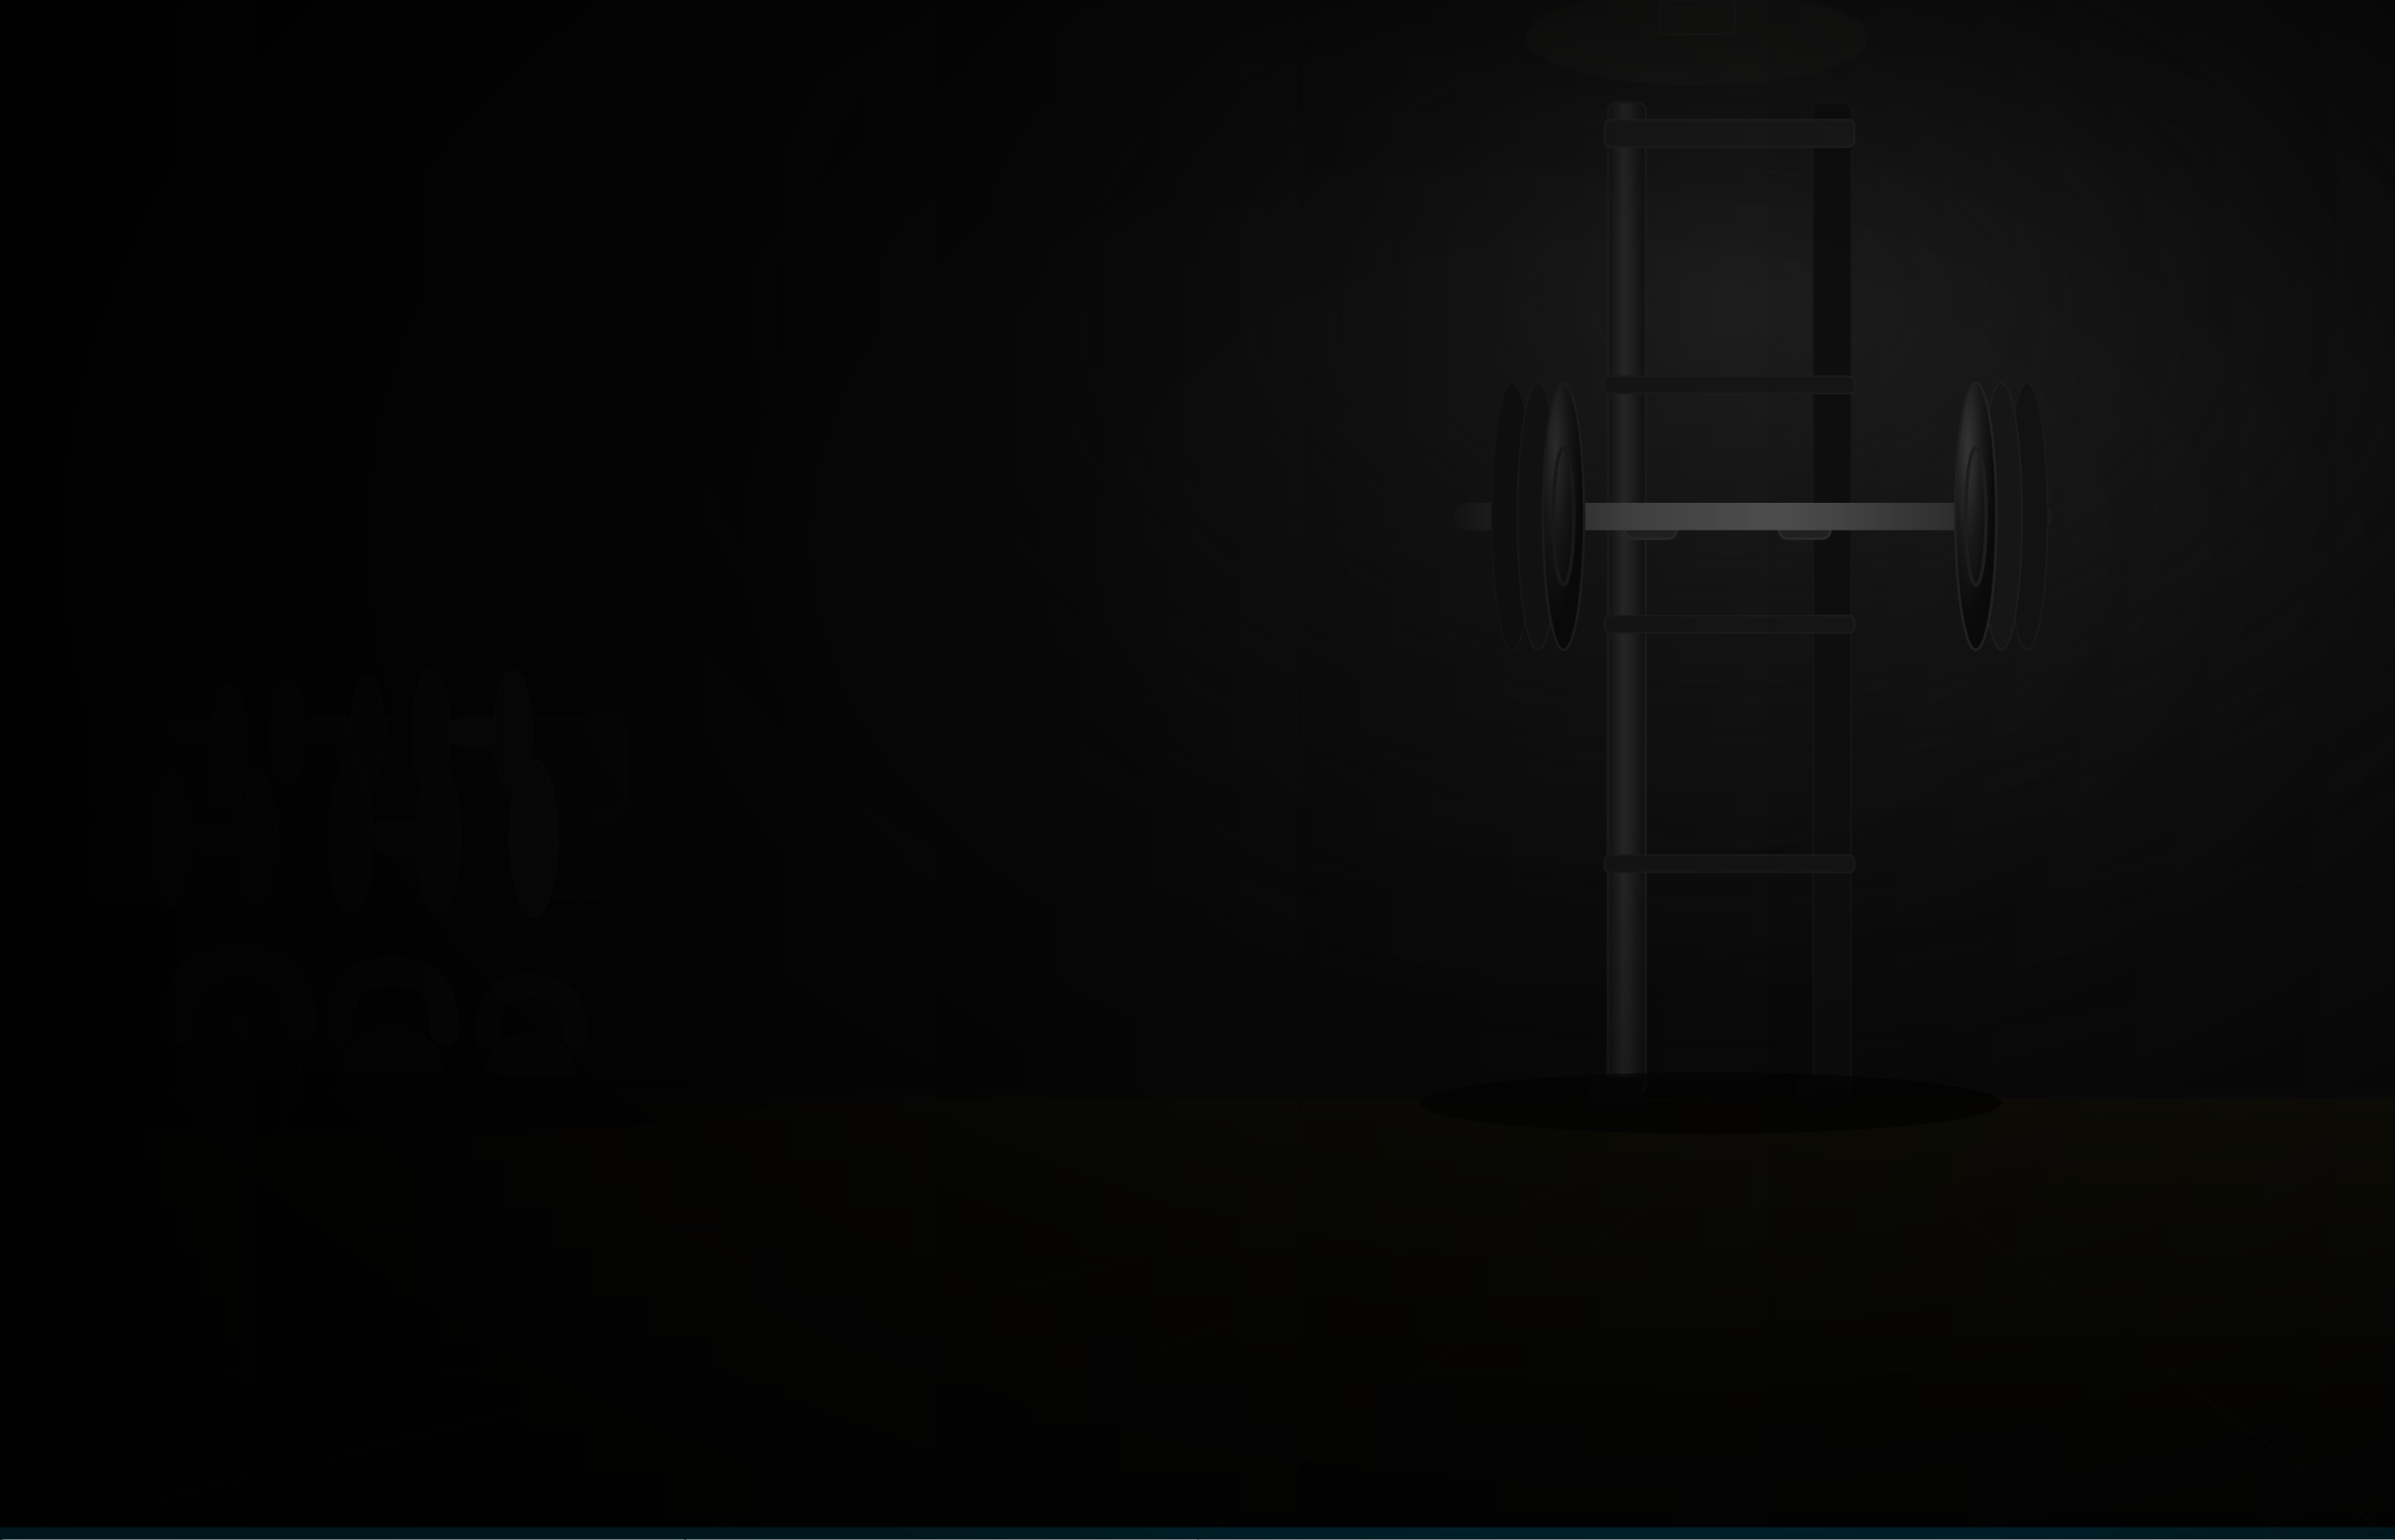
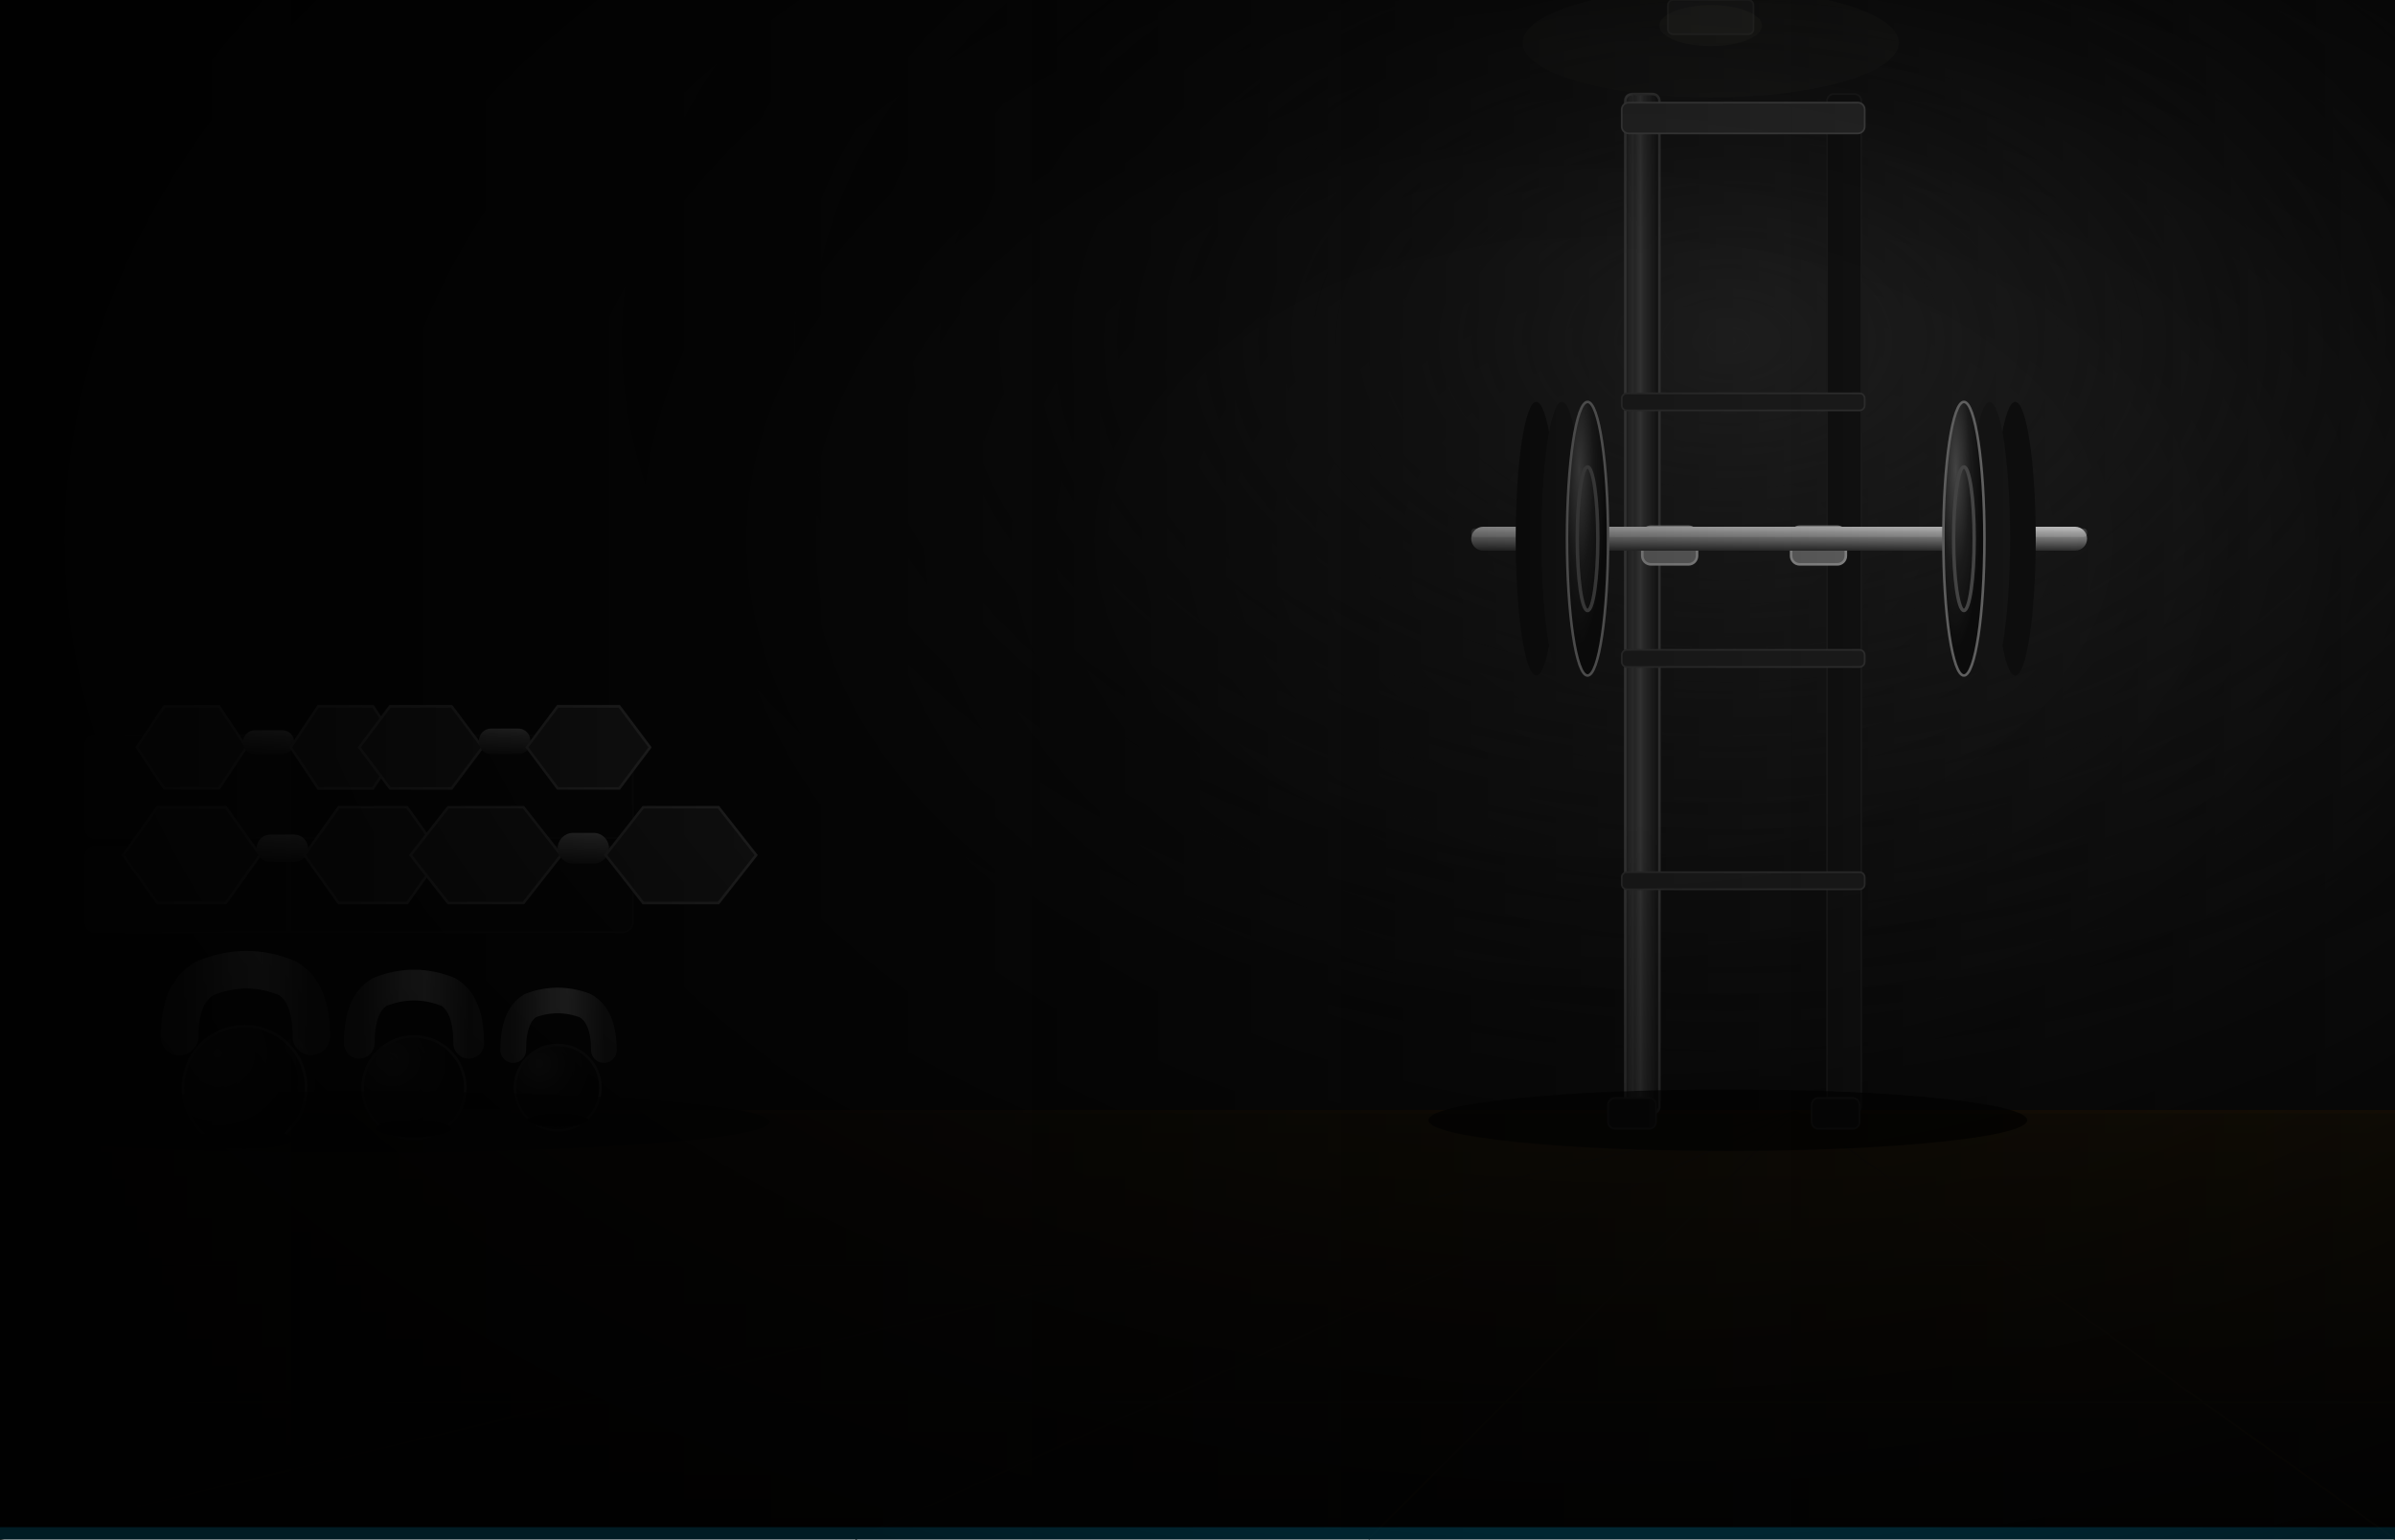
<svg xmlns="http://www.w3.org/2000/svg" viewBox="0 0 1400 900">
  <defs>
-     <radialGradient id="hbg" cx="72%" cy="35%" r="75%">
-       <stop offset="0%" stop-color="#1e1e1e" />
-       <stop offset="45%" stop-color="#0e0e0e" />
+     <radialGradient id="hbg" cx="72%" cy="35%" r="72%">
+       <stop offset="0%" stop-color="#222" />
+       <stop offset="50%" stop-color="#0e0e0e" />
      <stop offset="100%" stop-color="#040404" />
    </radialGradient>
-     <radialGradient id="hspot" cx="72%" cy="20%" r="50%">
+     <linearGradient id="hbar" x1="0%" y1="0%" x2="0%" y2="100%">
+       <stop offset="0%" stop-color="#e0e0e0" />
+       <stop offset="25%" stop-color="#aaa" />
+       <stop offset="60%" stop-color="#777" />
+       <stop offset="100%" stop-color="#333" />
+     </linearGradient>
+     <radialGradient id="hplate" cx="30%" cy="25%" r="65%">
+       <stop offset="0%" stop-color="#555" />
+       <stop offset="55%" stop-color="#222" />
+       <stop offset="100%" stop-color="#0e0e0e" />
+     </radialGradient>
+     <linearGradient id="hrack" x1="0%" y1="0%" x2="100%" y2="0%">
+       <stop offset="0%" stop-color="#1a1a1a" />
+       <stop offset="45%" stop-color="#4a4a4a" />
+       <stop offset="55%" stop-color="#3a3a3a" />
+       <stop offset="100%" stop-color="#161616" />
+     </linearGradient>
+     <radialGradient id="hkb" cx="28%" cy="22%" r="65%">
+       <stop offset="0%" stop-color="#444" />
+       <stop offset="55%" stop-color="#181818" />
+       <stop offset="100%" stop-color="#080808" />
+     </radialGradient>
+     <linearGradient id="hkbh" x1="0%" y1="0%" x2="100%" y2="0%">
+       <stop offset="0%" stop-color="#555" />
+       <stop offset="40%" stop-color="#ccc" />
+       <stop offset="60%" stop-color="#ddd" />
+       <stop offset="100%" stop-color="#444" />
+     </linearGradient>
+     <radialGradient id="hspot" cx="72%" cy="22%" r="48%">
      <stop offset="0%" stop-color="#282828" />
      <stop offset="100%" stop-color="transparent" />
    </radialGradient>
-     <linearGradient id="hrack" x1="0%" y1="0%" x2="100%" y2="0%">
-       <stop offset="0%" stop-color="#181818" />
-       <stop offset="40%" stop-color="#363636" />
-       <stop offset="60%" stop-color="#2e2e2e" />
-       <stop offset="100%" stop-color="#141414" />
-     </linearGradient>
-     <linearGradient id="hbar" x1="0%" y1="0%" x2="100%" y2="0%">
-       <stop offset="0%" stop-color="#1e1e1e" />
-       <stop offset="30%" stop-color="#5e5e5e" />
-       <stop offset="55%" stop-color="#686868" />
-       <stop offset="100%" stop-color="#1c1c1c" />
-     </linearGradient>
-     <radialGradient id="hplate" cx="30%" cy="25%" r="65%">
-       <stop offset="0%" stop-color="#424242" />
-       <stop offset="55%" stop-color="#1e1e1e" />
-       <stop offset="100%" stop-color="#0c0c0c" />
-     </radialGradient>
    <linearGradient id="hfloor" x1="0%" y1="0%" x2="0%" y2="100%">
-       <stop offset="0%" stop-color="#141208" />
+       <stop offset="0%" stop-color="#181208" />
      <stop offset="100%" stop-color="#080808" />
    </linearGradient>
  </defs>
  <rect width="1400" height="900" fill="#040404" />
  <rect width="1400" height="900" fill="url(#hbg)" />
  <rect width="1400" height="900" fill="url(#hspot)" />
-   <rect x="0" y="640" width="1400" height="260" fill="url(#hfloor)" />
-   <line x1="0" y1="640" x2="1400" y2="640" stroke="#1a1608" stroke-width="2" />
-   <line x1="1050" y1="640" x2="0" y2="900" stroke="#13110a" stroke-width="1" />
-   <line x1="1050" y1="640" x2="400" y2="900" stroke="#13110a" stroke-width="1" />
-   <line x1="1050" y1="640" x2="700" y2="900" stroke="#13110a" stroke-width="1" />
-   <line x1="1050" y1="640" x2="1400" y2="900" stroke="#13110a" stroke-width="1" />
-   <line x1="0" y1="720" x2="1400" y2="720" stroke="#110f09" stroke-width="1" />
-   <line x1="0" y1="800" x2="1400" y2="800" stroke="#110f09" stroke-width="1" />
-   <rect x="0" y="636" width="1400" height="6" fill="#0d0d0d" />
-   <rect x="1060" y="60" width="22" height="580" rx="5" fill="#131313" stroke="#1c1c1c" stroke-width="1" />
-   <rect x="940" y="60" width="22" height="580" rx="5" fill="url(#hrack)" stroke="#262626" stroke-width="1.5" />
-   <rect x="938" y="70" width="146" height="16" rx="4" fill="#222" stroke="#2c2c2c" stroke-width="1" />
-   <rect x="938" y="220" width="146" height="10" rx="3" fill="#1c1c1c" stroke="#252525" stroke-width="1" />
-   <rect x="938" y="360" width="146" height="10" rx="3" fill="#1c1c1c" stroke="#252525" stroke-width="1" />
-   <rect x="938" y="500" width="146" height="10" rx="3" fill="#1c1c1c" stroke="#252525" stroke-width="1" />
-   <rect x="950" y="295" width="30" height="20" rx="5" fill="#2c2c2c" stroke="#383838" stroke-width="1.5" />
-   <rect x="1040" y="295" width="30" height="20" rx="5" fill="#2c2c2c" stroke="#383838" stroke-width="1.5" />
-   <rect x="850" y="294" width="350" height="16" rx="8" fill="url(#hbar)" />
-   <ellipse cx="884" cy="302" rx="12" ry="78" fill="#151515" stroke="#1e1e1e" stroke-width="1" />
-   <ellipse cx="899" cy="302" rx="12" ry="78" fill="#1a1a1a" stroke="#232323" stroke-width="1" />
-   <ellipse cx="914" cy="302" rx="12" ry="78" fill="url(#hplate)" stroke="#282828" stroke-width="1.5" />
-   <ellipse cx="914" cy="302" rx="6" ry="40" fill="none" stroke="#242424" stroke-width="2" />
-   <ellipse cx="1185" cy="302" rx="12" ry="78" fill="#151515" stroke="#1e1e1e" stroke-width="1" />
-   <ellipse cx="1170" cy="302" rx="12" ry="78" fill="#1a1a1a" stroke="#232323" stroke-width="1" />
-   <ellipse cx="1155" cy="302" rx="12" ry="78" fill="url(#hplate)" stroke="#282828" stroke-width="1.5" />
-   <ellipse cx="1155" cy="302" rx="6" ry="40" fill="none" stroke="#242424" stroke-width="2" />
-   <rect x="930" y="630" width="30" height="18" rx="4" fill="#141414" />
-   <rect x="1050" y="630" width="30" height="18" rx="4" fill="#141414" />
-   <rect x="55" y="420" width="310" height="55" rx="6" fill="#0e0e0e" stroke="#161616" stroke-width="1" />
-   <rect x="55" y="480" width="310" height="45" rx="6" fill="#0c0c0c" stroke="#141414" stroke-width="1" />
-   <ellipse cx="90" cy="428" rx="9" ry="28" fill="#1a1a1a" stroke="#222" stroke-width="1" />
-   <rect x="98" y="420" width="28" height="14" rx="7" fill="#1e1e1e" />
-   <ellipse cx="134" cy="428" rx="9" ry="28" fill="#1a1a1a" stroke="#222" stroke-width="1" />
-   <ellipse cx="168" cy="428" rx="10" ry="32" fill="#1c1c1c" stroke="#242424" stroke-width="1" />
-   <rect x="177" y="419" width="30" height="16" rx="8" fill="#202020" />
-   <ellipse cx="215" cy="428" rx="10" ry="32" fill="#1c1c1c" stroke="#242424" stroke-width="1" />
-   <ellipse cx="252" cy="428" rx="11" ry="36" fill="#1e1e1e" stroke="#262626" stroke-width="1" />
-   <rect x="262" y="419" width="30" height="18" rx="9" fill="#222" />
-   <ellipse cx="300" cy="428" rx="11" ry="36" fill="#1e1e1e" stroke="#262626" stroke-width="1" />
-   <ellipse cx="100" cy="490" rx="12" ry="40" fill="#1c1c1c" stroke="#242424" stroke-width="1" />
-   <rect x="111" y="480" width="30" height="20" rx="10" fill="#202020" />
-   <ellipse cx="150" cy="490" rx="12" ry="40" fill="#1c1c1c" stroke="#242424" stroke-width="1" />
-   <ellipse cx="205" cy="490" rx="13" ry="44" fill="#1e1e1e" stroke="#262626" stroke-width="1" />
-   <rect x="217" y="479" width="30" height="22" rx="11" fill="#222" />
-   <ellipse cx="256" cy="490" rx="13" ry="44" fill="#1e1e1e" stroke="#262626" stroke-width="1" />
-   <ellipse cx="312" cy="490" rx="14" ry="46" fill="#202020" stroke="#282828" stroke-width="1" />
-   <path d="M 105 600 Q 105 575 118 567 Q 140 558 162 567 Q 175 575 175 600" stroke="#252525" stroke-width="20" fill="none" stroke-linecap="round" />
-   <circle cx="140" cy="630" r="36" fill="#181818" stroke="#212121" stroke-width="1" />
-   <ellipse cx="140" cy="660" rx="26" ry="6" fill="#0a0a0a" />
-   <path d="M 198 603 Q 198 580 209 572 Q 228 564 248 572 Q 260 580 260 603" stroke="#222" stroke-width="17" fill="none" stroke-linecap="round" />
-   <circle cx="229" cy="630" r="30" fill="#161616" stroke="#1e1e1e" stroke-width="1" />
-   <ellipse cx="229" cy="656" rx="22" ry="5" fill="#090909" />
-   <path d="M 285 606 Q 285 586 294 580 Q 310 573 326 580 Q 336 586 336 606" stroke="#1e1e1e" stroke-width="14" fill="none" stroke-linecap="round" />
-   <circle cx="310" cy="630" r="26" fill="#151515" stroke="#1c1c1c" stroke-width="1" />
-   <ellipse cx="310" cy="652" rx="18" ry="4" fill="#090909" />
-   <ellipse cx="200" cy="645" rx="250" ry="18" fill="rgba(0,0,0,0.55)" />
-   <ellipse cx="1000" cy="645" rx="170" ry="18" fill="rgba(0,0,0,0.6)" />
-   <rect x="970" y="0" width="44" height="20" rx="3" fill="#161616" stroke="#1e1e1e" stroke-width="1" />
-   <ellipse cx="992" cy="22" rx="100" ry="28" fill="rgba(255,255,220,0.02)" />
+   <rect x="0" y="650" width="1400" height="250" fill="url(#hfloor)" />
+   <line x1="0" y1="650" x2="1400" y2="650" stroke="#201508" stroke-width="2" />
+   <line x1="1050" y1="650" x2="0" y2="900" stroke="#14100a" stroke-width="1" />
+   <line x1="1050" y1="650" x2="500" y2="900" stroke="#14100a" stroke-width="1" />
+   <line x1="1050" y1="650" x2="800" y2="900" stroke="#14100a" stroke-width="1" />
+   <line x1="1050" y1="650" x2="1400" y2="900" stroke="#14100a" stroke-width="1" />
+   <line x1="0" y1="740" x2="1400" y2="740" stroke="#111009" stroke-width="1" />
+   <line x1="0" y1="820" x2="1400" y2="820" stroke="#111009" stroke-width="1" />
+   <rect x="1068" y="55" width="20" height="596" rx="4" fill="#151515" stroke="#222" stroke-width="1" />
+   <rect x="950" y="55" width="20" height="596" rx="4" fill="url(#hrack)" stroke="#444" stroke-width="1.5" />
+   <rect x="950" y="55" width="5" height="596" rx="2" fill="rgba(255,255,255,0.06)" />
+   <rect x="948" y="60" width="142" height="18" rx="4" fill="#333" stroke="#555" stroke-width="1" />
+   <rect x="948" y="230" width="142" height="10" rx="3" fill="#222" stroke="#3a3a3a" stroke-width="1" />
+   <rect x="948" y="380" width="142" height="10" rx="3" fill="#222" stroke="#3a3a3a" stroke-width="1" />
+   <rect x="948" y="510" width="142" height="10" rx="3" fill="#222" stroke="#3a3a3a" stroke-width="1" />
+   <rect x="960" y="308" width="32" height="22" rx="5" fill="#777" stroke="#aaa" stroke-width="1.5" />
+   <rect x="1047" y="308" width="32" height="22" rx="5" fill="#777" stroke="#aaa" stroke-width="1.5" />
+   <rect x="860" y="308" width="360" height="14" rx="7" fill="url(#hbar)" />
+   <rect x="860" y="309" width="360" height="5" rx="2" fill="rgba(255,255,255,0.18)" />
+   <ellipse cx="898" cy="315" rx="12" ry="80" fill="#101010" />
+   <ellipse cx="913" cy="315" rx="12" ry="80" fill="#181818" />
+   <ellipse cx="928" cy="315" rx="12" ry="80" fill="url(#hplate)" />
+   <ellipse cx="928" cy="315" rx="12" ry="80" fill="none" stroke="#777" stroke-width="1.5" />
+   <ellipse cx="928" cy="315" rx="6" ry="42" fill="none" stroke="#555" stroke-width="2" />
+   <ellipse cx="1178" cy="315" rx="12" ry="80" fill="#101010" />
+   <ellipse cx="1163" cy="315" rx="12" ry="80" fill="#181818" />
+   <ellipse cx="1148" cy="315" rx="12" ry="80" fill="url(#hplate)" />
+   <ellipse cx="1148" cy="315" rx="12" ry="80" fill="none" stroke="#777" stroke-width="1.5" />
+   <ellipse cx="1148" cy="315" rx="6" ry="42" fill="none" stroke="#555" stroke-width="2" />
+   <rect x="940" y="642" width="28" height="18" rx="4" fill="#1e1e1e" stroke="#333" stroke-width="1" />
+   <rect x="1059" y="642" width="28" height="18" rx="4" fill="#1e1e1e" stroke="#333" stroke-width="1" />
+   <rect x="50" y="430" width="320" height="60" rx="6" fill="#0e0e0e" stroke="#222" stroke-width="1" />
+   <rect x="50" y="495" width="320" height="50" rx="6" fill="#0c0c0c" stroke="#1e1e1e" stroke-width="1" />
+   <polygon points="80,437  96,413 128,413 144,437 128,461 96,461" fill="#444" stroke="#888" stroke-width="1.5" />
+   <rect x="142" y="427" width="30" height="14" rx="7" fill="url(#hbar)" />
+   <polygon points="170,437 186,413 218,413 234,437 218,461 186,461" fill="#444" stroke="#888" stroke-width="1.5" />
+   <polygon points="210,437 228,413 264,413 282,437 264,461 228,461" fill="#4a4a4a" stroke="#999" stroke-width="1.5" />
+   <rect x="280" y="426" width="30" height="15" rx="7" fill="url(#hbar)" />
+   <polygon points="308,437 326,413 362,413 380,437 362,461 326,461" fill="#4a4a4a" stroke="#999" stroke-width="1.5" />
+   <polygon points="72,500  92,472 132,472 152,500 132,528 92,528" fill="#383838" stroke="#777" stroke-width="1.5" />
+   <rect x="150" y="488" width="30" height="16" rx="8" fill="url(#hbar)" />
+   <polygon points="178,500 198,472 238,472 258,500 238,528 198,528" fill="#383838" stroke="#777" stroke-width="1.5" />
+   <polygon points="240,500 262,472 306,472 328,500 306,528 262,528" fill="#3e3e3e" stroke="#888" stroke-width="1.5" />
+   <rect x="326" y="487" width="30" height="18" rx="9" fill="url(#hbar)" />
+   <polygon points="354,500 376,472 420,472 442,500 420,528 376,528" fill="#3e3e3e" stroke="#888" stroke-width="1.5" />
+   <path d="M 105 606 Q 105 580 120 572 Q 144 562 168 572 Q 182 580 182 606" stroke="url(#hkbh)" stroke-width="22" fill="none" stroke-linecap="round" />
+   <circle cx="143" cy="636" r="36" fill="url(#hkb)" />
+   <circle cx="143" cy="636" r="36" fill="none" stroke="#555" stroke-width="1.5" />
+   <path d="M 172 612 Q 181 624 179 636" stroke="rgba(200,200,200,0.1)" stroke-width="10" fill="none" stroke-linecap="round" />
+   <ellipse cx="143" cy="666" rx="28" ry="6" fill="#060606" />
+   <path d="M 210 610 Q 210 587 222 580 Q 242 572 262 580 Q 274 587 274 610" stroke="url(#hkbh)" stroke-width="18" fill="none" stroke-linecap="round" />
+   <circle cx="242" cy="636" r="30" fill="url(#hkb)" />
+   <circle cx="242" cy="636" r="30" fill="none" stroke="#444" stroke-width="1.5" />
+   <ellipse cx="242" cy="660" rx="22" ry="5" fill="#060606" />
+   <path d="M 300 614 Q 300 594 310 588 Q 326 582 342 588 Q 353 594 353 614" stroke="url(#hkbh)" stroke-width="15" fill="none" stroke-linecap="round" />
+   <circle cx="326" cy="636" r="25" fill="url(#hkb)" />
+   <circle cx="326" cy="636" r="25" fill="none" stroke="#3a3a3a" stroke-width="1.5" />
+   <ellipse cx="326" cy="655" rx="18" ry="4" fill="#060606" />
+   <ellipse cx="210" cy="656" rx="240" ry="18" fill="rgba(0,0,0,0.6)" />
+   <ellipse cx="1010" cy="655" rx="175" ry="18" fill="rgba(0,0,0,0.65)" />
+   <rect x="975" y="0" width="50" height="20" rx="3" fill="#1e1e1e" stroke="#2a2a2a" stroke-width="1" />
+   <ellipse cx="1000" cy="25" rx="110" ry="32" fill="rgba(255,255,220,0.025)" />
+   <ellipse cx="1000" cy="15" rx="30" ry="12" fill="rgba(255,255,220,0.04)" />
  <linearGradient id="hleft" x1="0%" y1="0%" x2="100%" y2="0%">
    <stop offset="0%" stop-color="rgba(4,4,4,0.97)" />
-     <stop offset="42%" stop-color="rgba(4,4,4,0.6)" />
+     <stop offset="42%" stop-color="rgba(4,4,4,0.65)" />
    <stop offset="100%" stop-color="transparent" />
  </linearGradient>
  <rect width="1400" height="900" fill="url(#hleft)" />
-   <rect x="0" y="893" width="1400" height="7" fill="#00c3ff" opacity="0.4" />
-   <radialGradient id="hvis" cx="68%" cy="35%" r="72%">
+   <rect x="0" y="893" width="1400" height="7" fill="#00c3ff" opacity="0.5" />
+   <radialGradient id="hvig" cx="68%" cy="35%" r="72%">
    <stop offset="25%" stop-color="transparent" />
    <stop offset="100%" stop-color="rgba(0,0,0,0.72)" />
  </radialGradient>
-   <rect width="1400" height="900" fill="url(#hvis)" />
+   <rect width="1400" height="900" fill="url(#hvig)" />
</svg>
